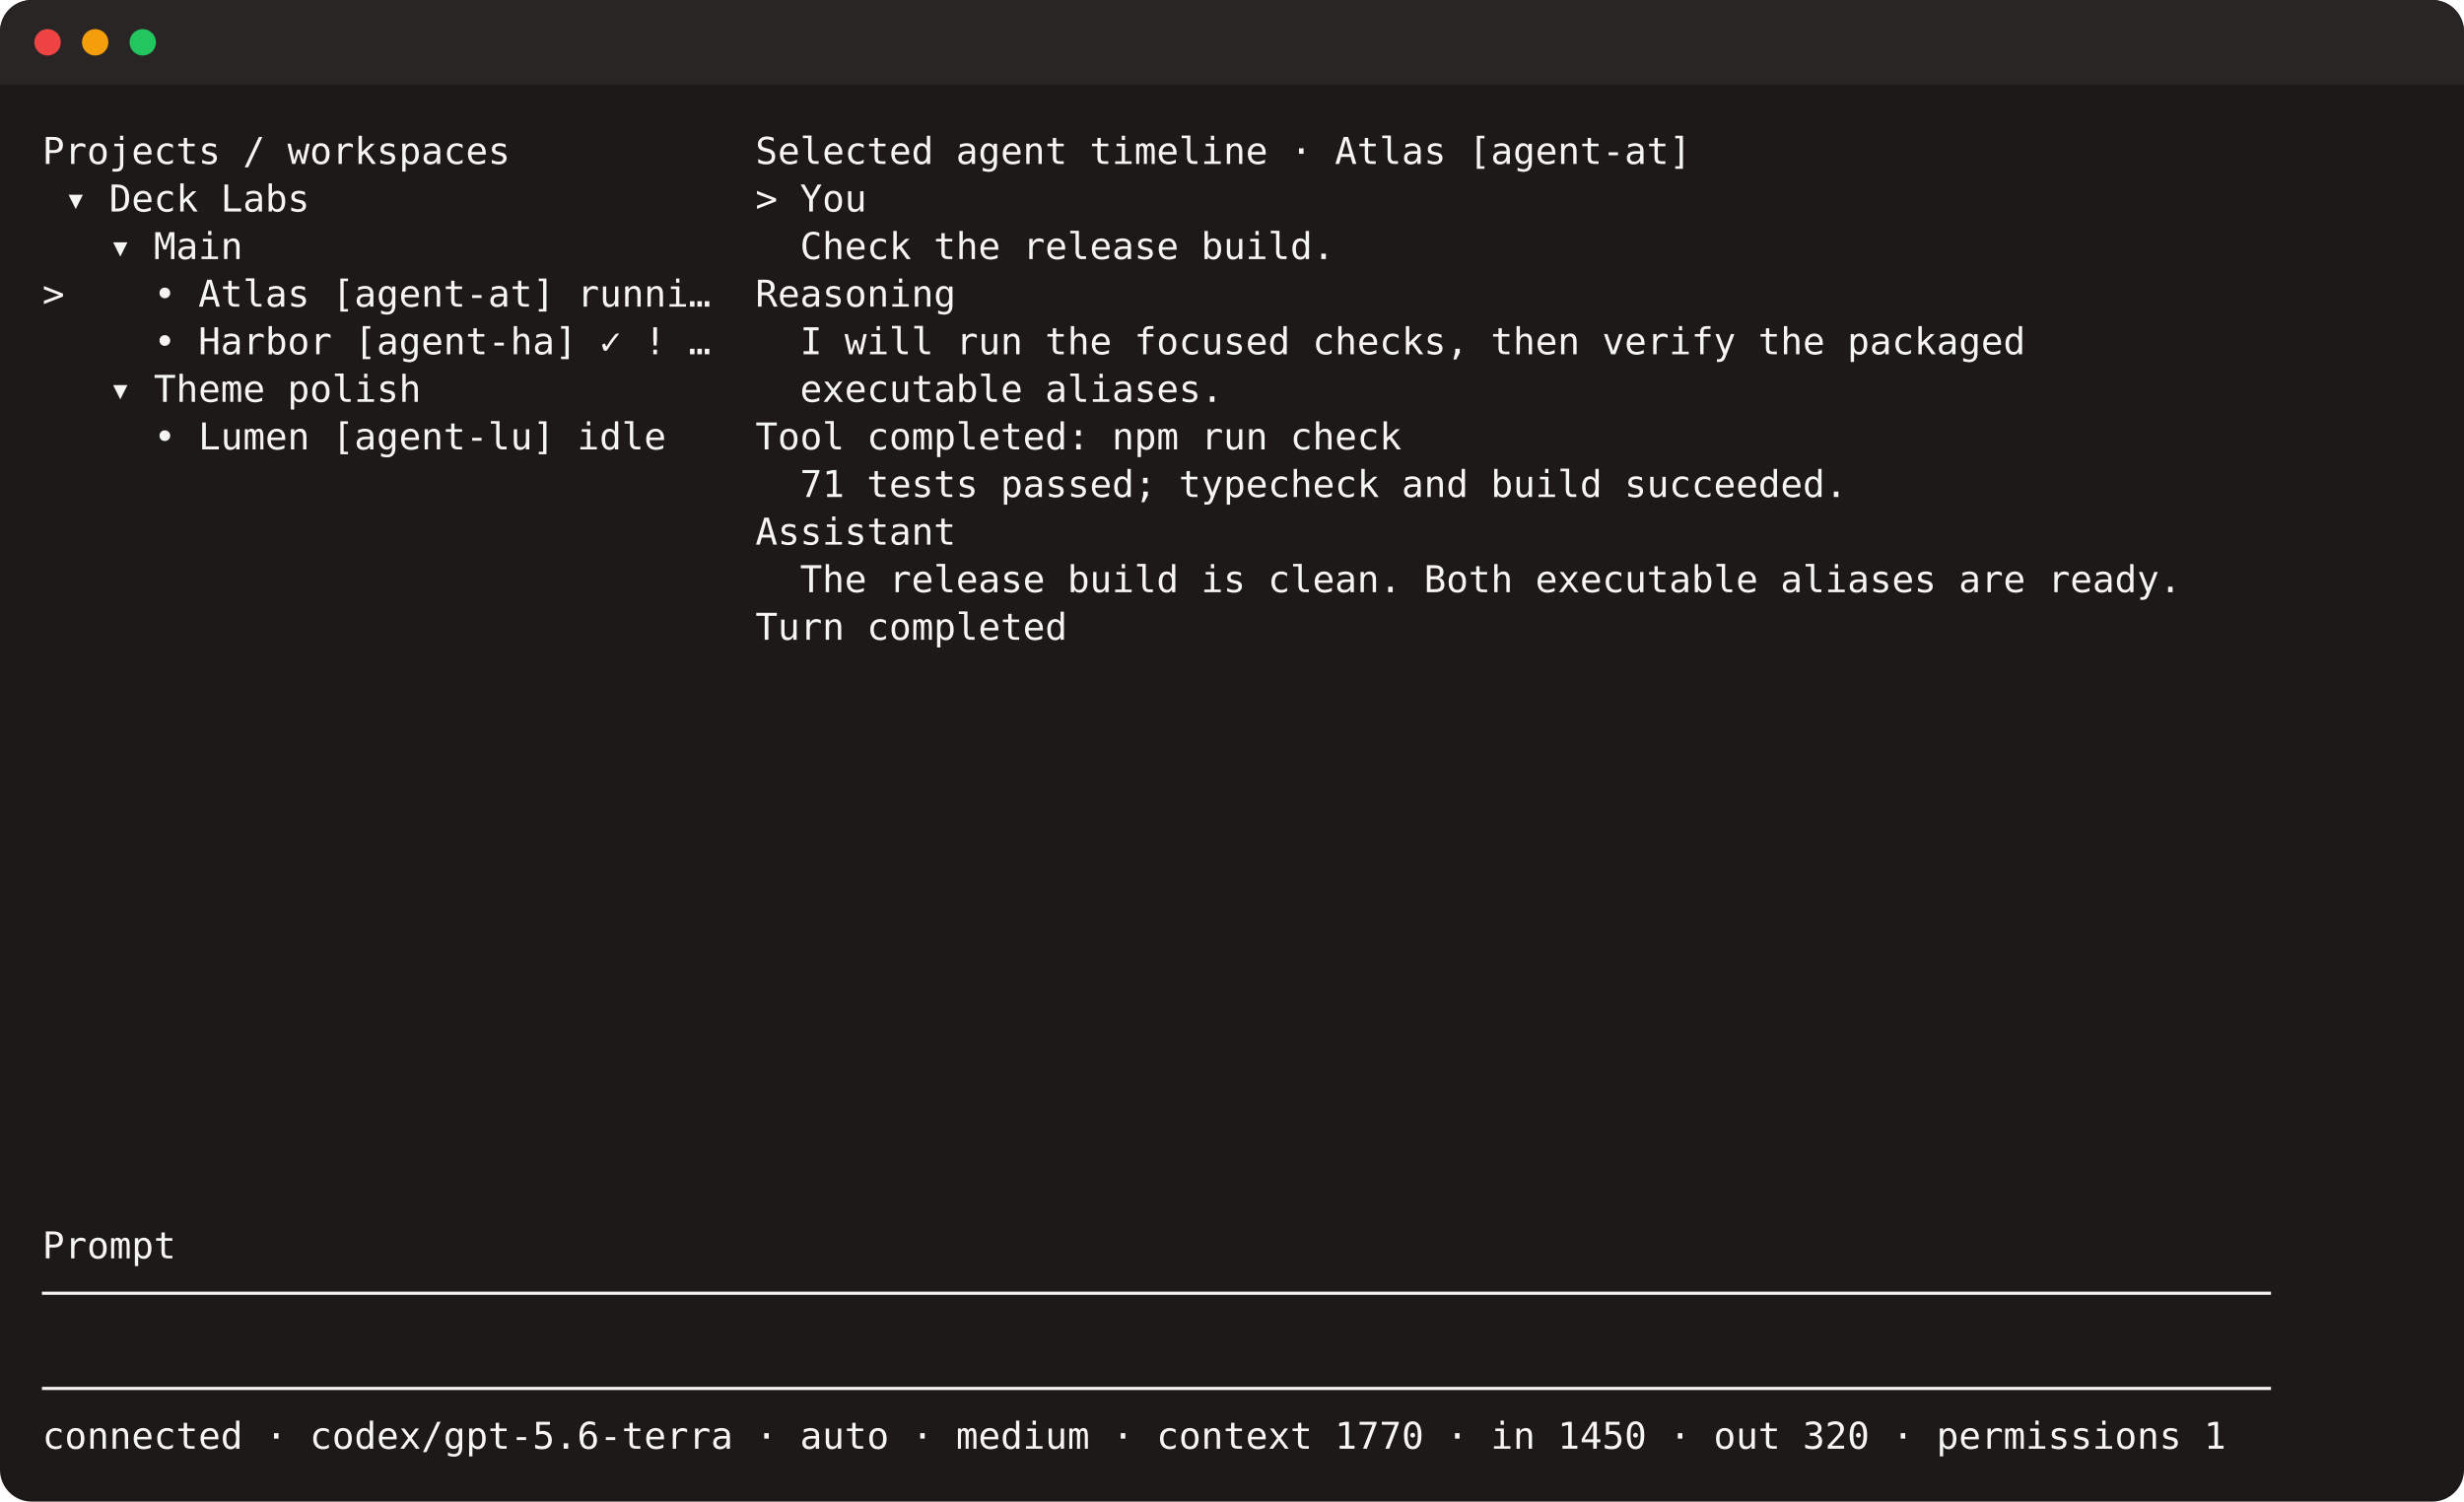
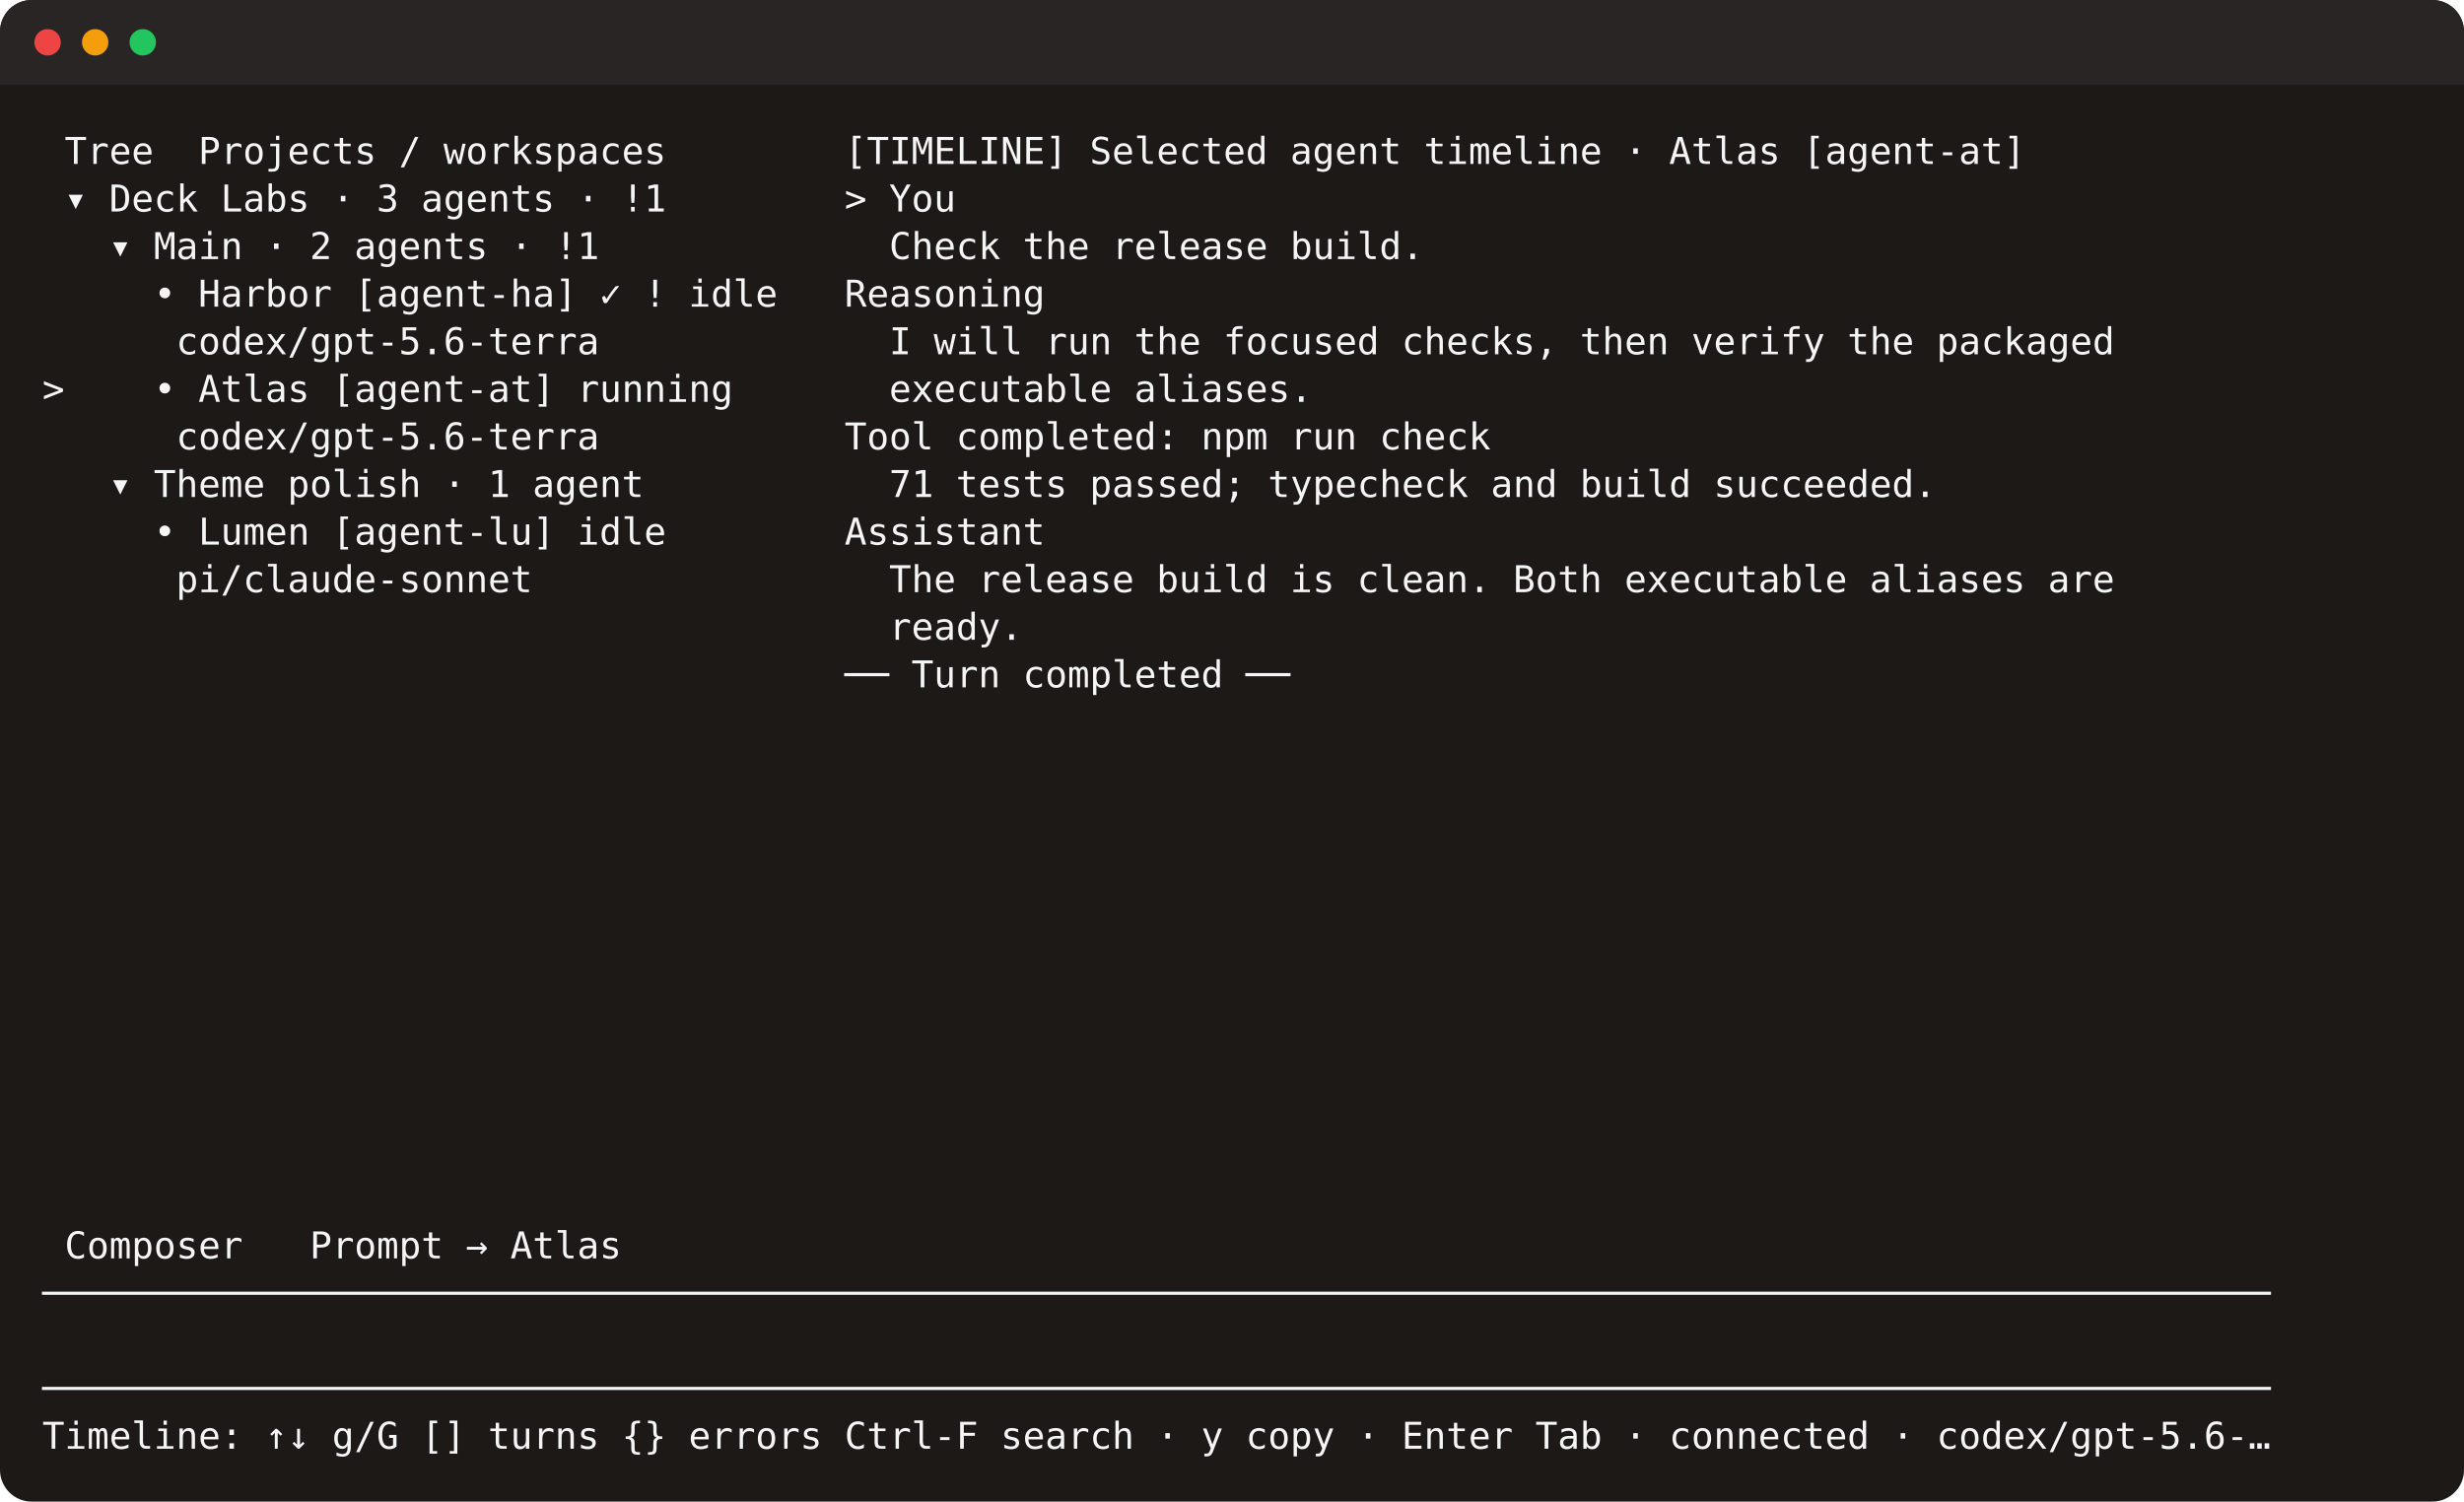
<svg xmlns="http://www.w3.org/2000/svg" width="932" height="568" viewBox="0 0 932 568">
  <rect width="932" height="568" rx="12" fill="#1c1917" />
  <rect width="932" height="32" rx="12" fill="#292524" />
  <rect y="20" width="932" height="12" fill="#292524" />
  <circle cx="18" cy="16" r="5" fill="#ef4444" />
  <circle cx="36" cy="16" r="5" fill="#f59e0b" />
  <circle cx="54" cy="16" r="5" fill="#22c55e" />
  <g fill="#f5f5f4" font-family="SFMono-Regular, Menlo, Consolas, monospace" font-size="14" xml:space="preserve">
-     <text x="16" y="62">Projects / workspaces           Selected agent timeline · Atlas [agent-at]                          </text>
-     <text x="16" y="80"> ▾ Deck Labs                    &gt; You                                                               </text>
-     <text x="16" y="98">   ▾ Main                         Check the release build.                                          </text>
-     <text x="16" y="116">&gt;    • Atlas [agent-at] runni…  Reasoning                                                           </text>
-     <text x="16" y="134">     • Harbor [agent-ha] ✓ ! …    I will run the focused checks, then verify the packaged           </text>
-     <text x="16" y="152">   ▾ Theme polish                 executable aliases.                                               </text>
-     <text x="16" y="170">     • Lumen [agent-lu] idle    Tool completed: npm run check                                       </text>
-     <text x="16" y="188">                                  71 tests passed; typecheck and build succeeded.                   </text>
-     <text x="16" y="206">                                Assistant                                                           </text>
-     <text x="16" y="224">                                  The release build is clean. Both executable aliases are ready.    </text>
-     <text x="16" y="242">                                Turn completed                                                      </text>
-     <text x="16" y="260" />
+     <text x="16" y="62"> Tree  Projects / workspaces        [TIMELINE] Selected agent timeline · Atlas [agent-at]           </text>
+     <text x="16" y="80"> ▾ Deck Labs · 3 agents · !1        &gt; You                                                           </text>
+     <text x="16" y="98">   ▾ Main · 2 agents · !1             Check the release build.                                      </text>
+     <text x="16" y="116">     • Harbor [agent-ha] ✓ ! idle   Reasoning                                                       </text>
+     <text x="16" y="134">      codex/gpt-5.6-terra             I will run the focused checks, then verify the packaged       </text>
+     <text x="16" y="152">&gt;    • Atlas [agent-at] running       executable aliases.                                           </text>
+     <text x="16" y="170">      codex/gpt-5.6-terra           Tool completed: npm run check                                   </text>
+     <text x="16" y="188">   ▾ Theme polish · 1 agent           71 tests passed; typecheck and build succeeded.               </text>
+     <text x="16" y="206">     • Lumen [agent-lu] idle        Assistant                                                       </text>
+     <text x="16" y="224">      pi/claude-sonnet                The release build is clean. Both executable aliases are       </text>
+     <text x="16" y="242">                                      ready.                                                        </text>
+     <text x="16" y="260">                                    ── Turn completed ──                                            </text>
    <text x="16" y="278" />
    <text x="16" y="296" />
    <text x="16" y="314" />
    <text x="16" y="332" />
    <text x="16" y="350" />
    <text x="16" y="368" />
    <text x="16" y="386" />
    <text x="16" y="404" />
    <text x="16" y="422" />
    <text x="16" y="440" />
    <text x="16" y="458" />
-     <text x="16" y="476">Prompt</text>
+     <text x="16" y="476"> Composer   Prompt → Atlas</text>
    <text x="16" y="494">────────────────────────────────────────────────────────────────────────────────────────────────────</text>
    <text x="16" y="512">                                                                                                    </text>
    <text x="16" y="530">────────────────────────────────────────────────────────────────────────────────────────────────────</text>
-     <text x="16" y="548">connected · codex/gpt-5.6-terra · auto · medium · context 1770 · in 1450 · out 320 · permissions 1</text>
+     <text x="16" y="548">Timeline: ↑↓ g/G [] turns {} errors Ctrl-F search · y copy · Enter Tab · connected · codex/gpt-5.6-…</text>
  </g>
</svg>
